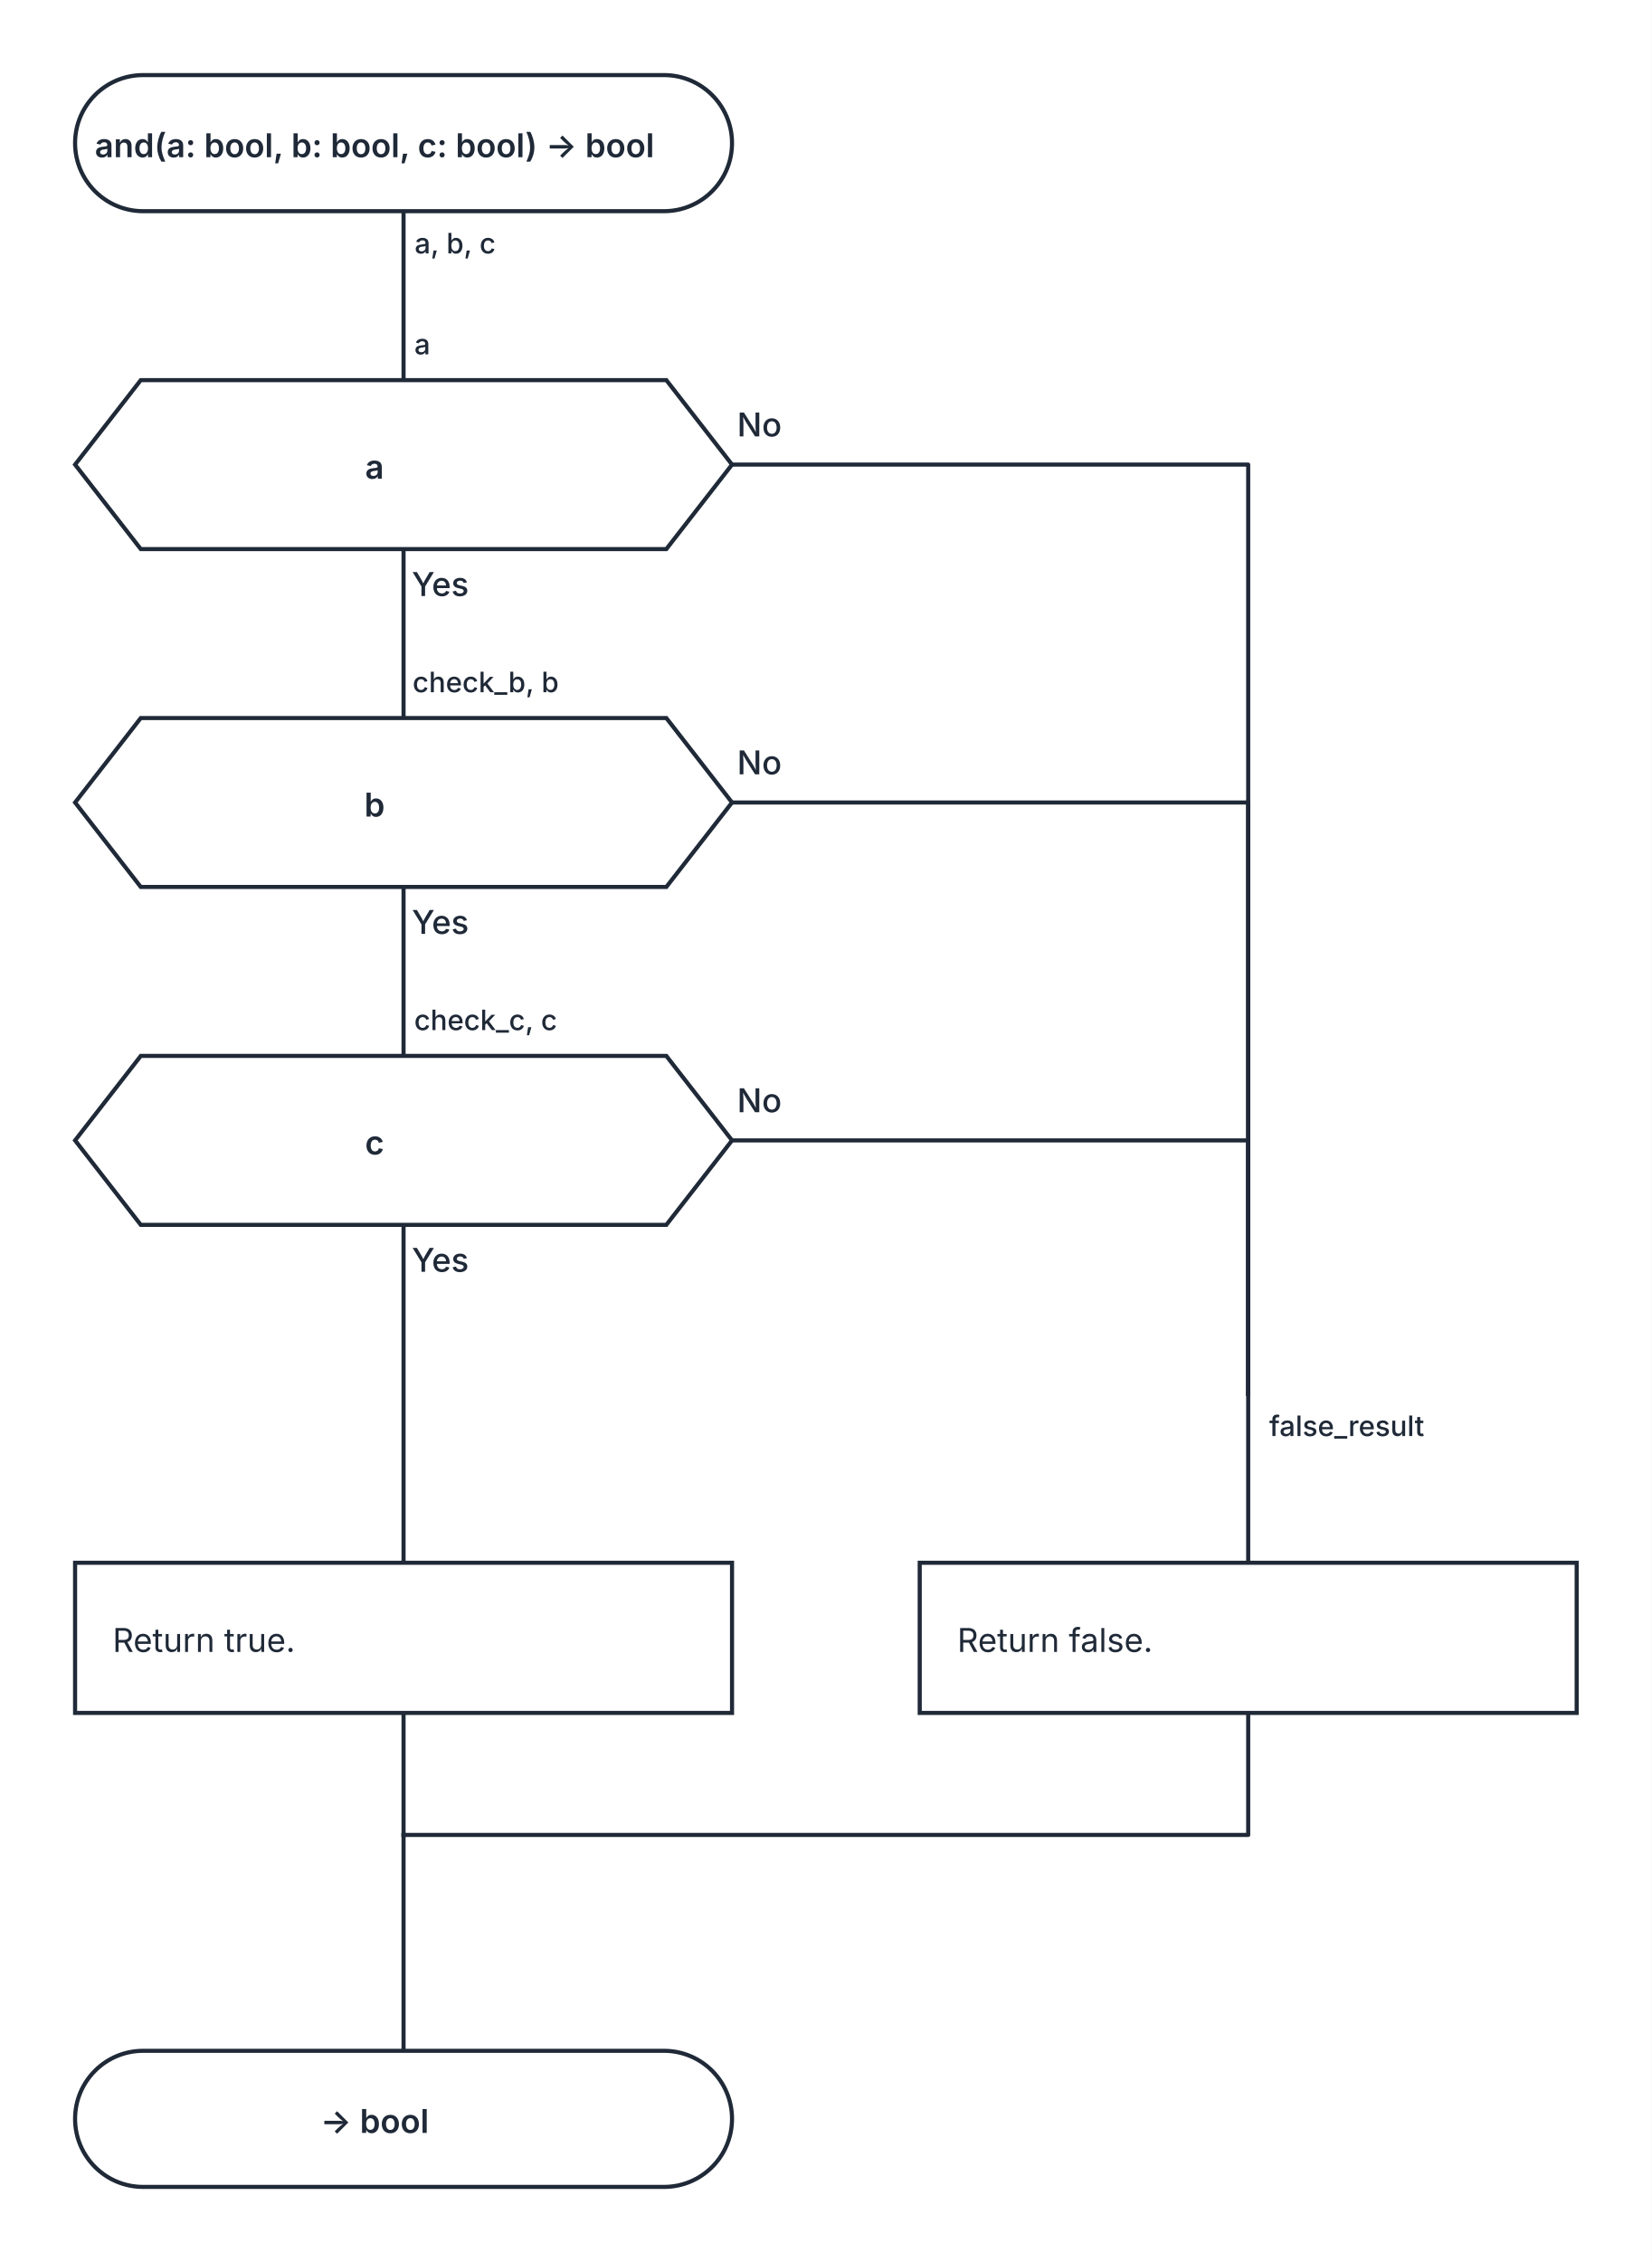
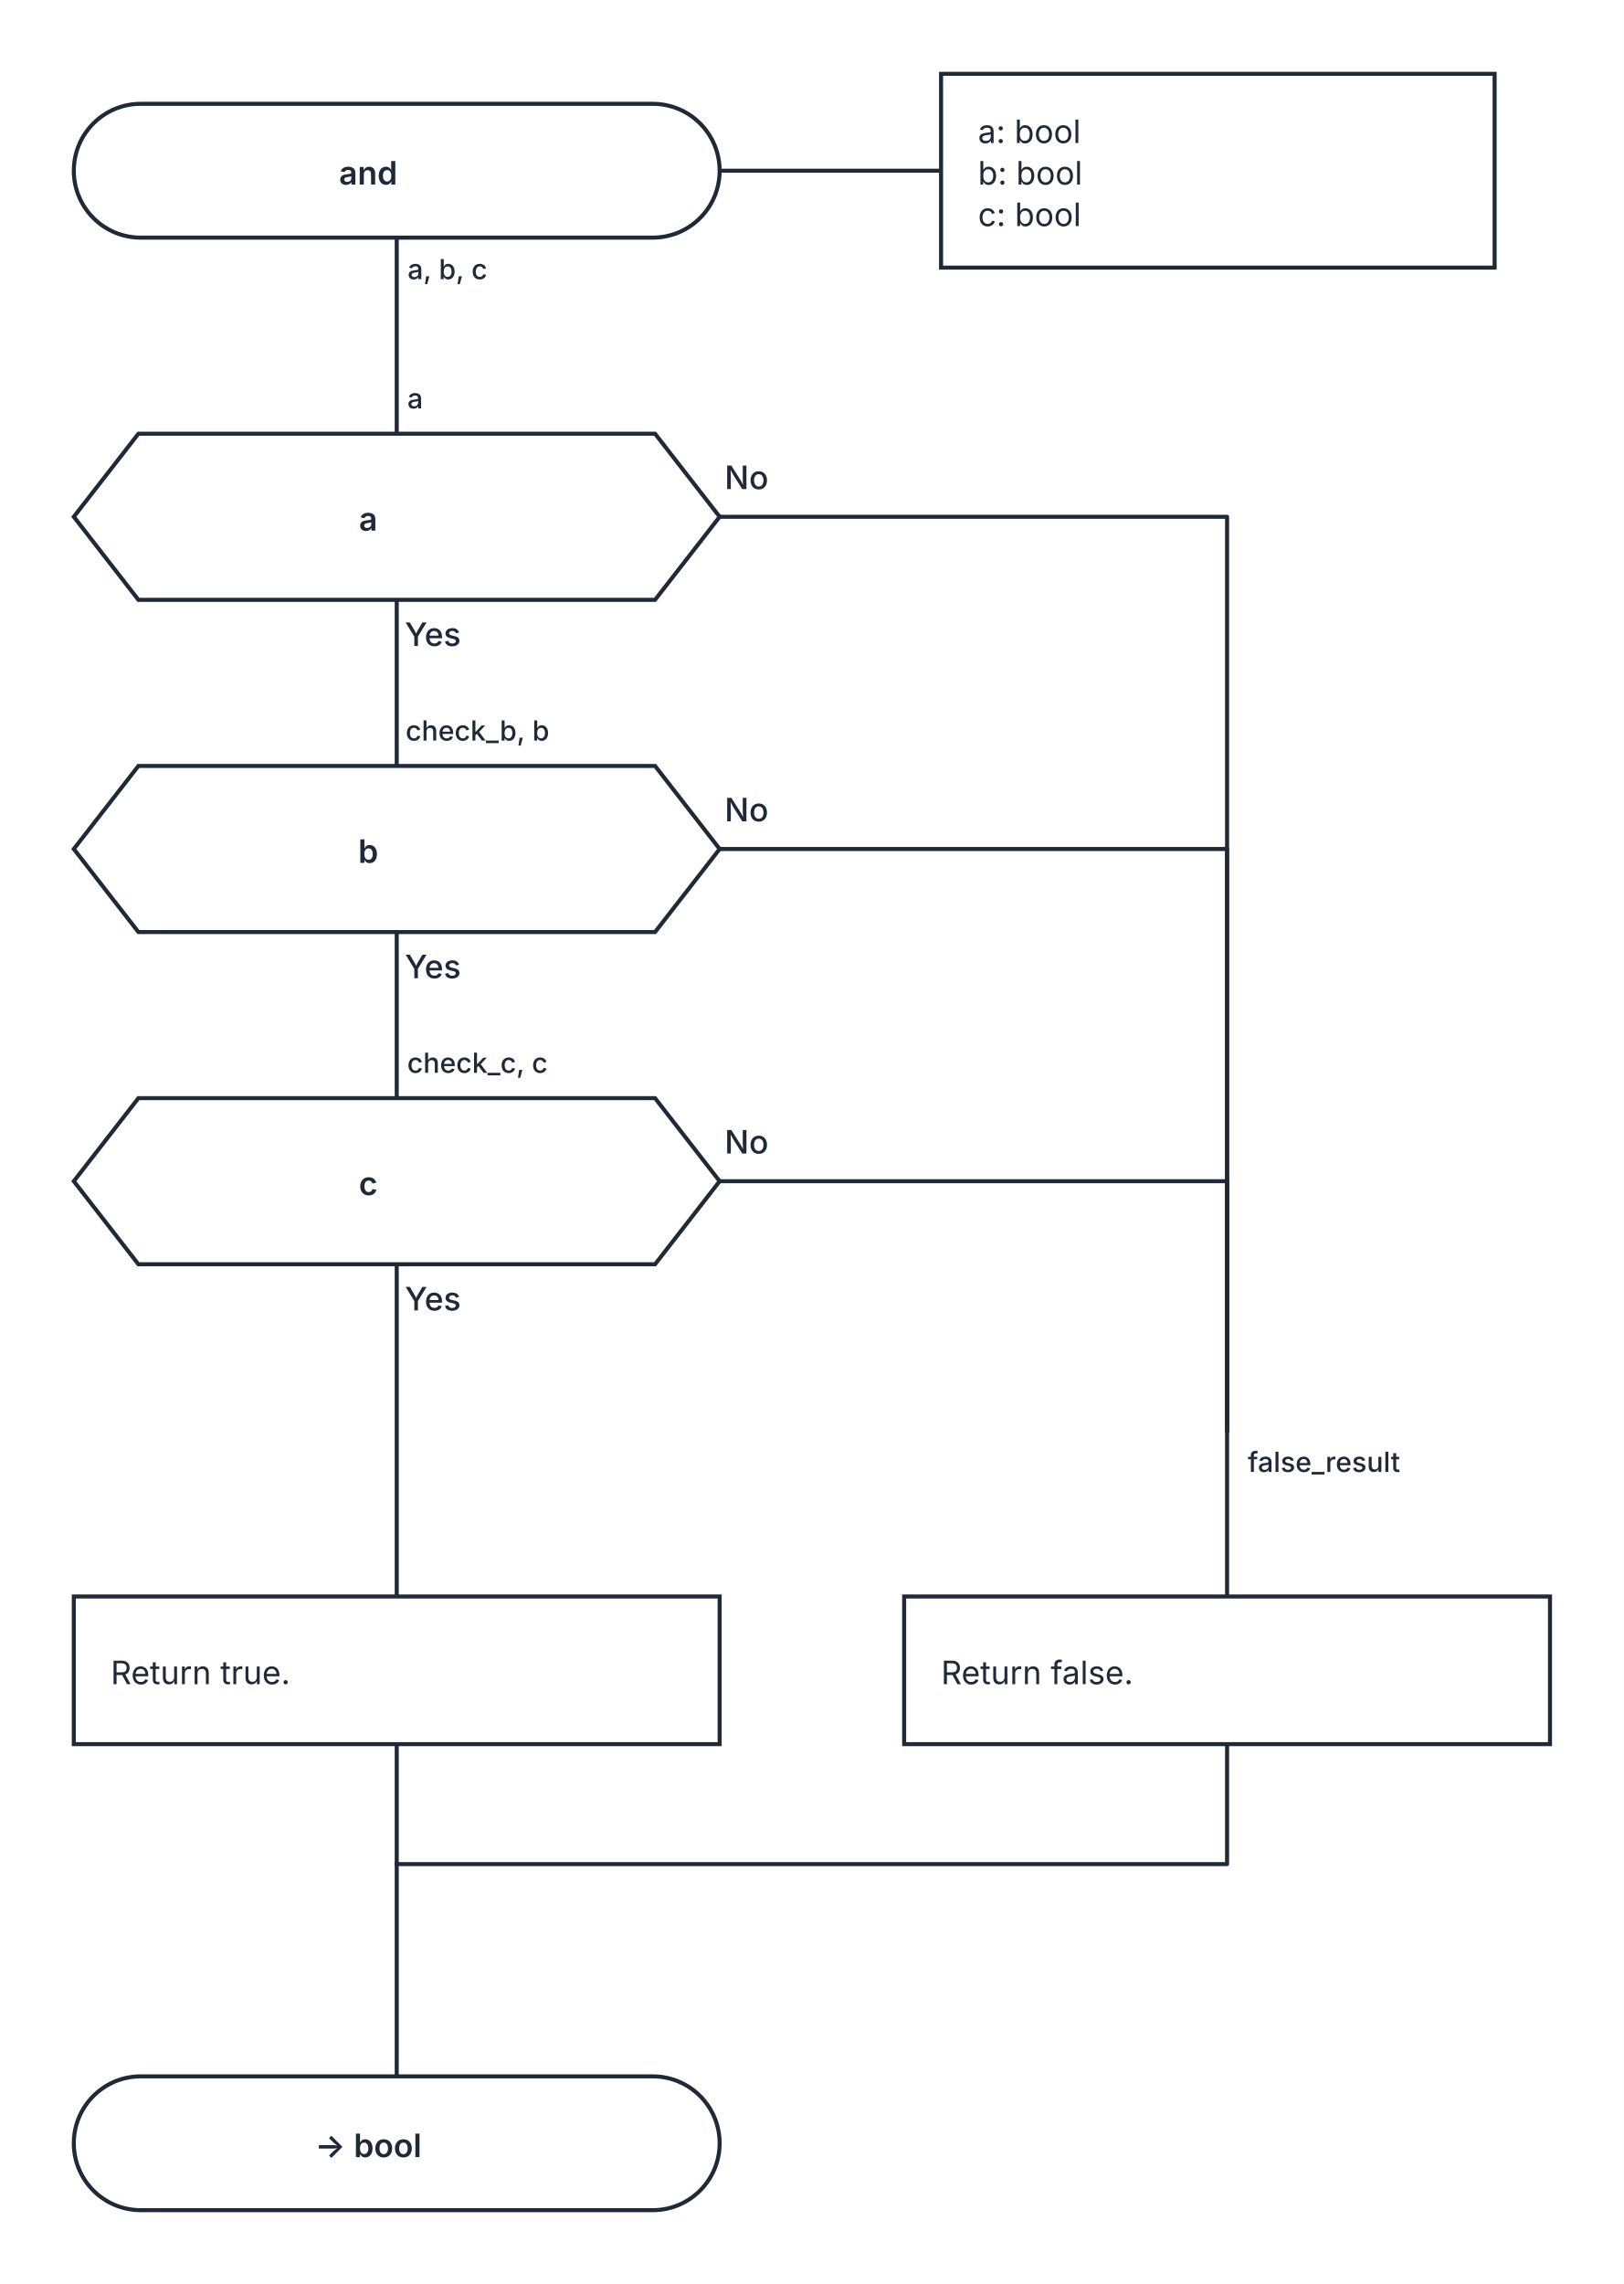
- <svg xmlns="http://www.w3.org/2000/svg" width="704" height="964" viewBox="0 0 704 964" role="img" aria-labelledby="kaalang-title" aria-describedby="kaalang-description">
+ <svg xmlns="http://www.w3.org/2000/svg" width="704" height="990" viewBox="0 0 704 990" role="img" aria-labelledby="kaalang-title" aria-describedby="kaalang-description">
  <defs>
    <style>
      svg { color: #1f2937; font-family: Inter, ui-sans-serif, system-ui, -apple-system, BlinkMacSystemFont, "Segoe UI", sans-serif; text-rendering: optimizeLegibility; }
      .connection { fill: none; stroke: currentColor; stroke-width: 1.75; stroke-linecap: square; stroke-linejoin: round; }
      .connection-label { fill: currentColor; font-size: 12px; font-weight: 500; paint-order: stroke; stroke: #ffffff; stroke-width: 5px; stroke-linejoin: round; text-anchor: middle; }
+       .parameter-link { fill: none; stroke: currentColor; stroke-width: 1.75; }
      .node-shape { fill: #ffffff; stroke: currentColor; stroke-width: 1.75; }
      .label { fill: currentColor; font-size: 14px; text-anchor: middle; }
      .start .label, .question .label, .select .label, .case .label, .end .label { font-weight: 600; }
-       .action .label { font-weight: 400; text-anchor: start; }
+       .action .label, .parameter-panel .label { font-weight: 400; text-anchor: start; }
    </style>
  </defs>
  <rect width="100%" height="100%" fill="#ffffff" />
  <g class="connections">
-     <path class="connection" d="M 172 90 L 172 162" />
-     <path class="connection" d="M 172 234 L 172 306" />
-     <path class="connection" d="M 312 198 L 532 198 L 532 594" />
-     <path class="connection" d="M 172 378 L 172 450" />
-     <path class="connection" d="M 312 342 L 532 342 L 532 594" />
-     <path class="connection" d="M 172 522 L 172 666" />
-     <path class="connection" d="M 312 486 L 532 486 L 532 594" />
-     <path class="connection" d="M 172 730 L 172 782" />
-     <path class="connection" d="M 532 730 L 532 782 L 172 782" />
-     <path class="connection" d="M 532 594 L 532 666" />
-     <path class="connection" d="M 172 782 L 172 874" />
-     <text class="connection-label" x="582" y="612" xml:space="preserve">
+     <path class="connection" d="M 172 103 L 172 188" />
+     <path class="connection" d="M 172 260 L 172 332" />
+     <path class="connection" d="M 312 224 L 532 224 L 532 620" />
+     <path class="connection" d="M 172 404 L 172 476" />
+     <path class="connection" d="M 312 368 L 532 368 L 532 620" />
+     <path class="connection" d="M 172 548 L 172 692" />
+     <path class="connection" d="M 312 512 L 532 512 L 532 620" />
+     <path class="connection" d="M 172 756 L 172 808" />
+     <path class="connection" d="M 532 756 L 532 808 L 172 808" />
+     <path class="connection" d="M 532 620 L 532 692" />
+     <path class="connection" d="M 172 808 L 172 900" />
+     <text class="connection-label" x="582" y="638" xml:space="preserve">
      <tspan x="582" dy="0">false_result</tspan>
    </text>
-     <text class="connection-label" x="202" y="108" xml:space="preserve">
+     <text class="connection-label" x="202" y="121" xml:space="preserve">
      <tspan x="202" dy="0">a, b, c</tspan>
    </text>
-     <text class="connection-label branch-label" style="font-size: 14px" x="197" y="254" xml:space="preserve">
+     <text class="connection-label branch-label" style="font-size: 14px" x="197" y="280" xml:space="preserve">
      <tspan x="197" dy="0">Yes</tspan>
    </text>
-     <text class="connection-label branch-label" style="font-size: 14px" x="333" y="186" xml:space="preserve">
+     <text class="connection-label branch-label" style="font-size: 14px" x="333" y="212" xml:space="preserve">
      <tspan x="333" dy="0">No</tspan>
    </text>
-     <text class="connection-label branch-label" style="font-size: 14px" x="197" y="398" xml:space="preserve">
+     <text class="connection-label branch-label" style="font-size: 14px" x="197" y="424" xml:space="preserve">
      <tspan x="197" dy="0">Yes</tspan>
    </text>
-     <text class="connection-label branch-label" style="font-size: 14px" x="333" y="330" xml:space="preserve">
+     <text class="connection-label branch-label" style="font-size: 14px" x="333" y="356" xml:space="preserve">
      <tspan x="333" dy="0">No</tspan>
    </text>
-     <text class="connection-label branch-label" style="font-size: 14px" x="197" y="542" xml:space="preserve">
+     <text class="connection-label branch-label" style="font-size: 14px" x="197" y="568" xml:space="preserve">
      <tspan x="197" dy="0">Yes</tspan>
    </text>
-     <text class="connection-label branch-label" style="font-size: 14px" x="333" y="474" xml:space="preserve">
+     <text class="connection-label branch-label" style="font-size: 14px" x="333" y="500" xml:space="preserve">
      <tspan x="333" dy="0">No</tspan>
    </text>
-     <text class="connection-label" x="188" y="151" xml:space="preserve">
+     <text class="connection-label" x="188" y="177" xml:space="preserve">
      <tspan x="188" dy="0">a</tspan>
    </text>
-     <text class="connection-label" x="215" y="295" xml:space="preserve">
+     <text class="connection-label" x="215" y="321" xml:space="preserve">
      <tspan x="215" dy="0">check_b, b</tspan>
    </text>
-     <text class="connection-label" x="215" y="439" xml:space="preserve">
+     <text class="connection-label" x="215" y="465" xml:space="preserve">
      <tspan x="215" dy="0">check_c, c</tspan>
    </text>
  </g>
  <g class="nodes">
-     <g class="node start" transform="translate(172 61)">
+     <path class="parameter-link" d="M 312 74 L 408 74" />
+     <g class="parameter-panel" transform="translate(528 74)">
+       <rect class="node-shape" x="-120" y="-42" width="240" height="84" />
+       <text class="label" x="-104" y="-12" xml:space="preserve">
+         <tspan x="-104" dy="0">a: bool</tspan>
+         <tspan x="-104" dy="18">b: bool</tspan>
+         <tspan x="-104" dy="18">c: bool</tspan>
+       </text>
+     </g>
+     <g class="node start" transform="translate(172 74)">
      <rect class="node-shape" x="-140" y="-29" width="280" height="58" rx="29" />
      <text class="label" y="6" xml:space="preserve">
-         <tspan x="0" dy="0">and(a: bool, b: bool, c: bool) -&gt; bool</tspan>
+         <tspan x="0" dy="0">and</tspan>
      </text>
    </g>
-     <g class="node question" transform="translate(172 198)">
+     <g class="node question" transform="translate(172 224)">
      <polygon class="node-shape" points="-112,-36 112,-36 140,0 112,36 -112,36 -140,0" />
      <text class="label" y="6" xml:space="preserve">
        <tspan x="0" dy="0">a</tspan>
      </text>
    </g>
-     <g class="node question" transform="translate(172 342)">
+     <g class="node question" transform="translate(172 368)">
      <polygon class="node-shape" points="-112,-36 112,-36 140,0 112,36 -112,36 -140,0" />
      <text class="label" y="6" xml:space="preserve">
        <tspan x="0" dy="0">b</tspan>
      </text>
    </g>
-     <g class="node question" transform="translate(172 486)">
+     <g class="node question" transform="translate(172 512)">
      <polygon class="node-shape" points="-112,-36 112,-36 140,0 112,36 -112,36 -140,0" />
      <text class="label" y="6" xml:space="preserve">
        <tspan x="0" dy="0">c</tspan>
      </text>
    </g>
-     <g class="node action" transform="translate(172 698)">
+     <g class="node action" transform="translate(172 724)">
      <rect class="node-shape" x="-140" y="-32" width="280" height="64" />
      <text class="label" y="6" xml:space="preserve">
        <tspan x="-124" dy="0">Return true.</tspan>
      </text>
    </g>
-     <g class="node action" transform="translate(532 698)">
+     <g class="node action" transform="translate(532 724)">
      <rect class="node-shape" x="-140" y="-32" width="280" height="64" />
      <text class="label" y="6" xml:space="preserve">
        <tspan x="-124" dy="0">Return false.</tspan>
      </text>
    </g>
-     <g class="node end" transform="translate(172 903)">
+     <g class="node end" transform="translate(172 929)">
      <rect class="node-shape" x="-140" y="-29" width="280" height="58" rx="29" />
      <text class="label" y="6" xml:space="preserve">
        <tspan x="0" dy="0">-&gt; bool</tspan>
      </text>
    </g>
  </g>
</svg>
